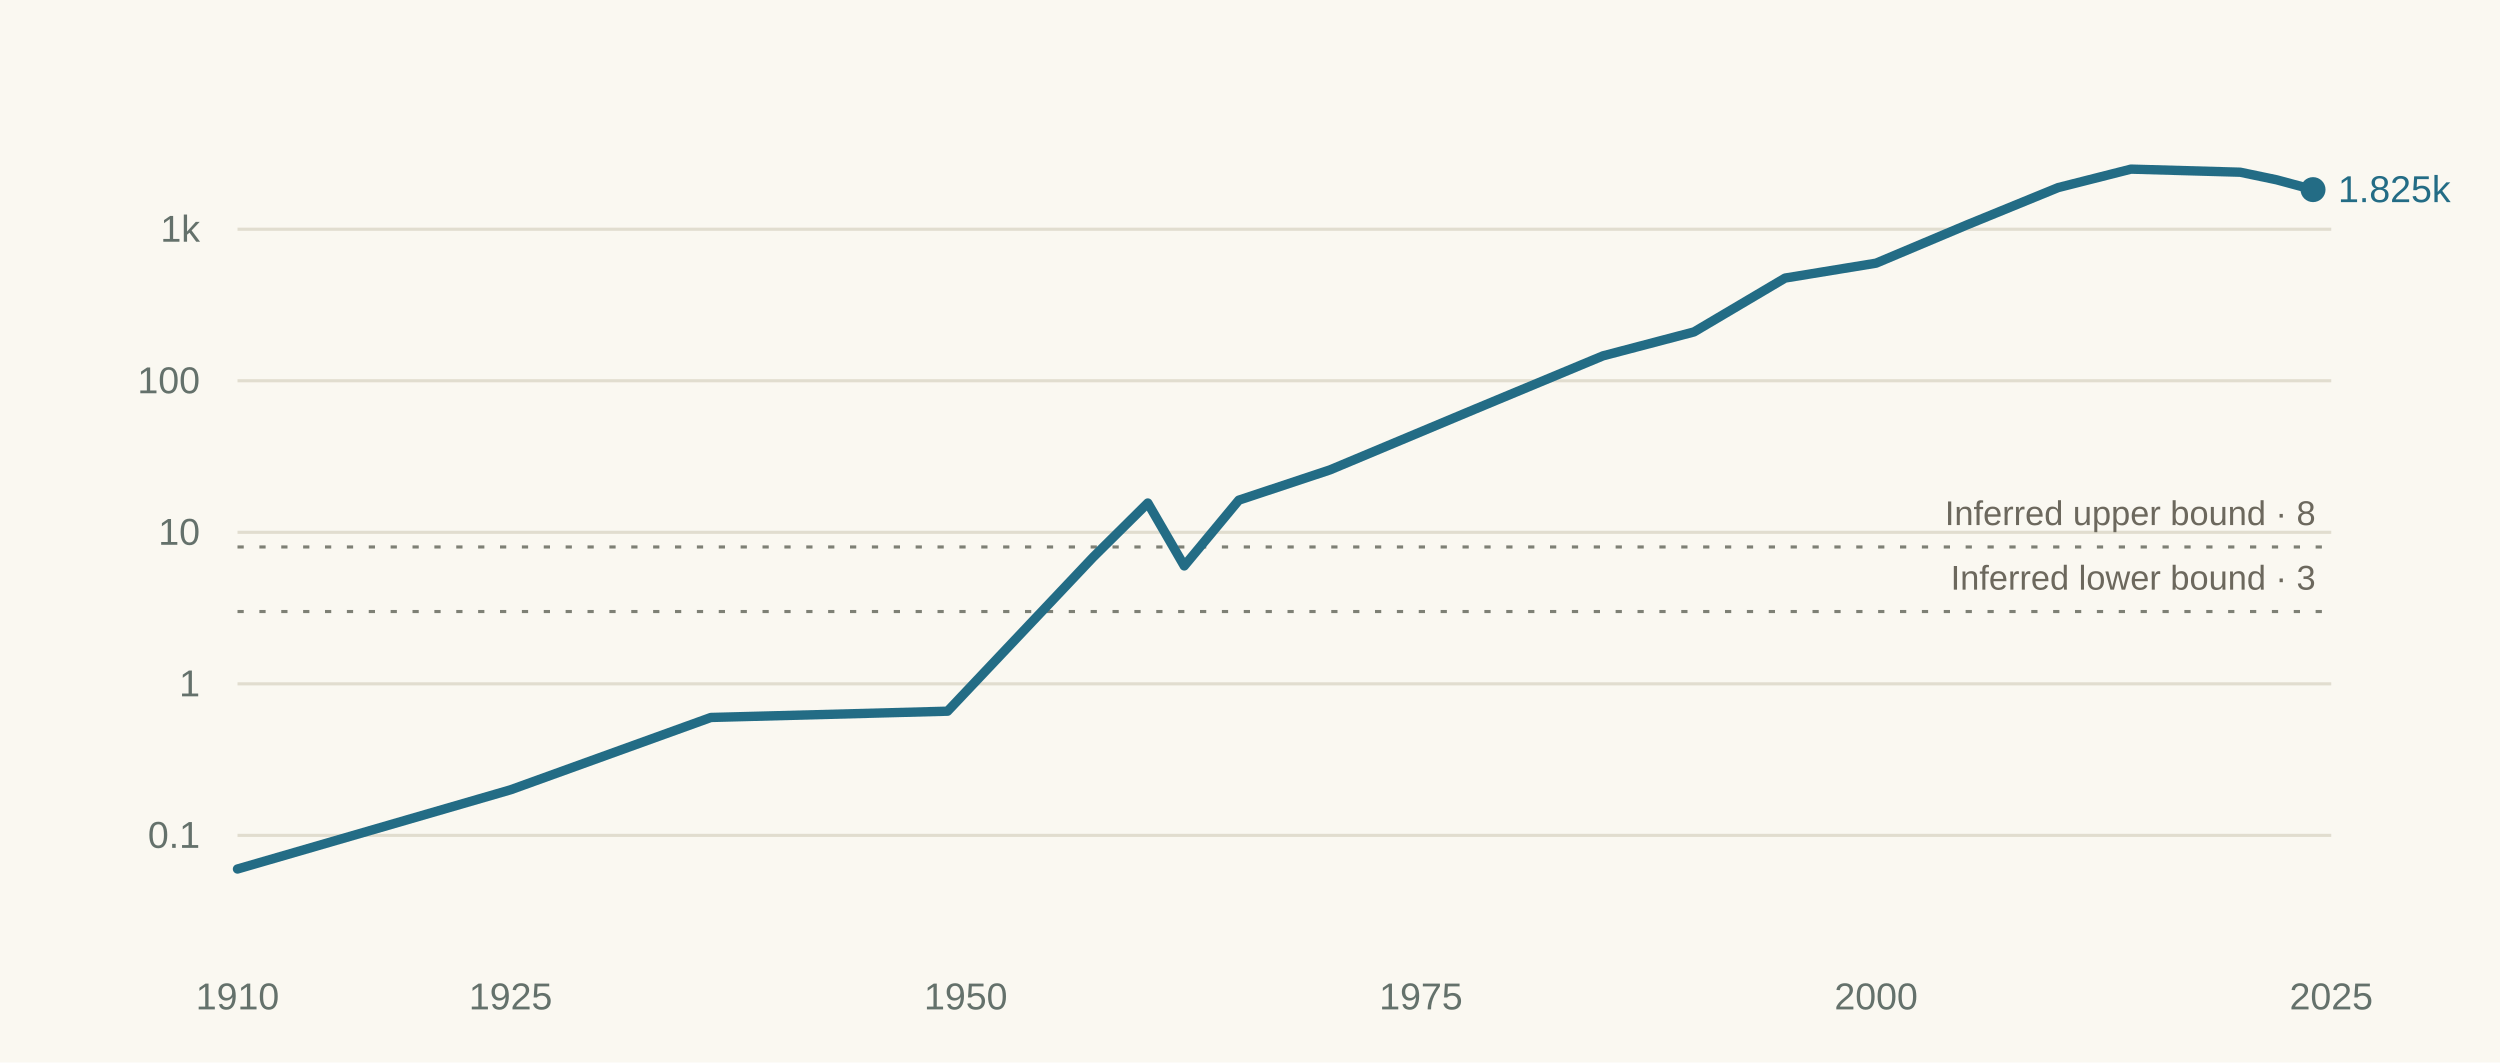
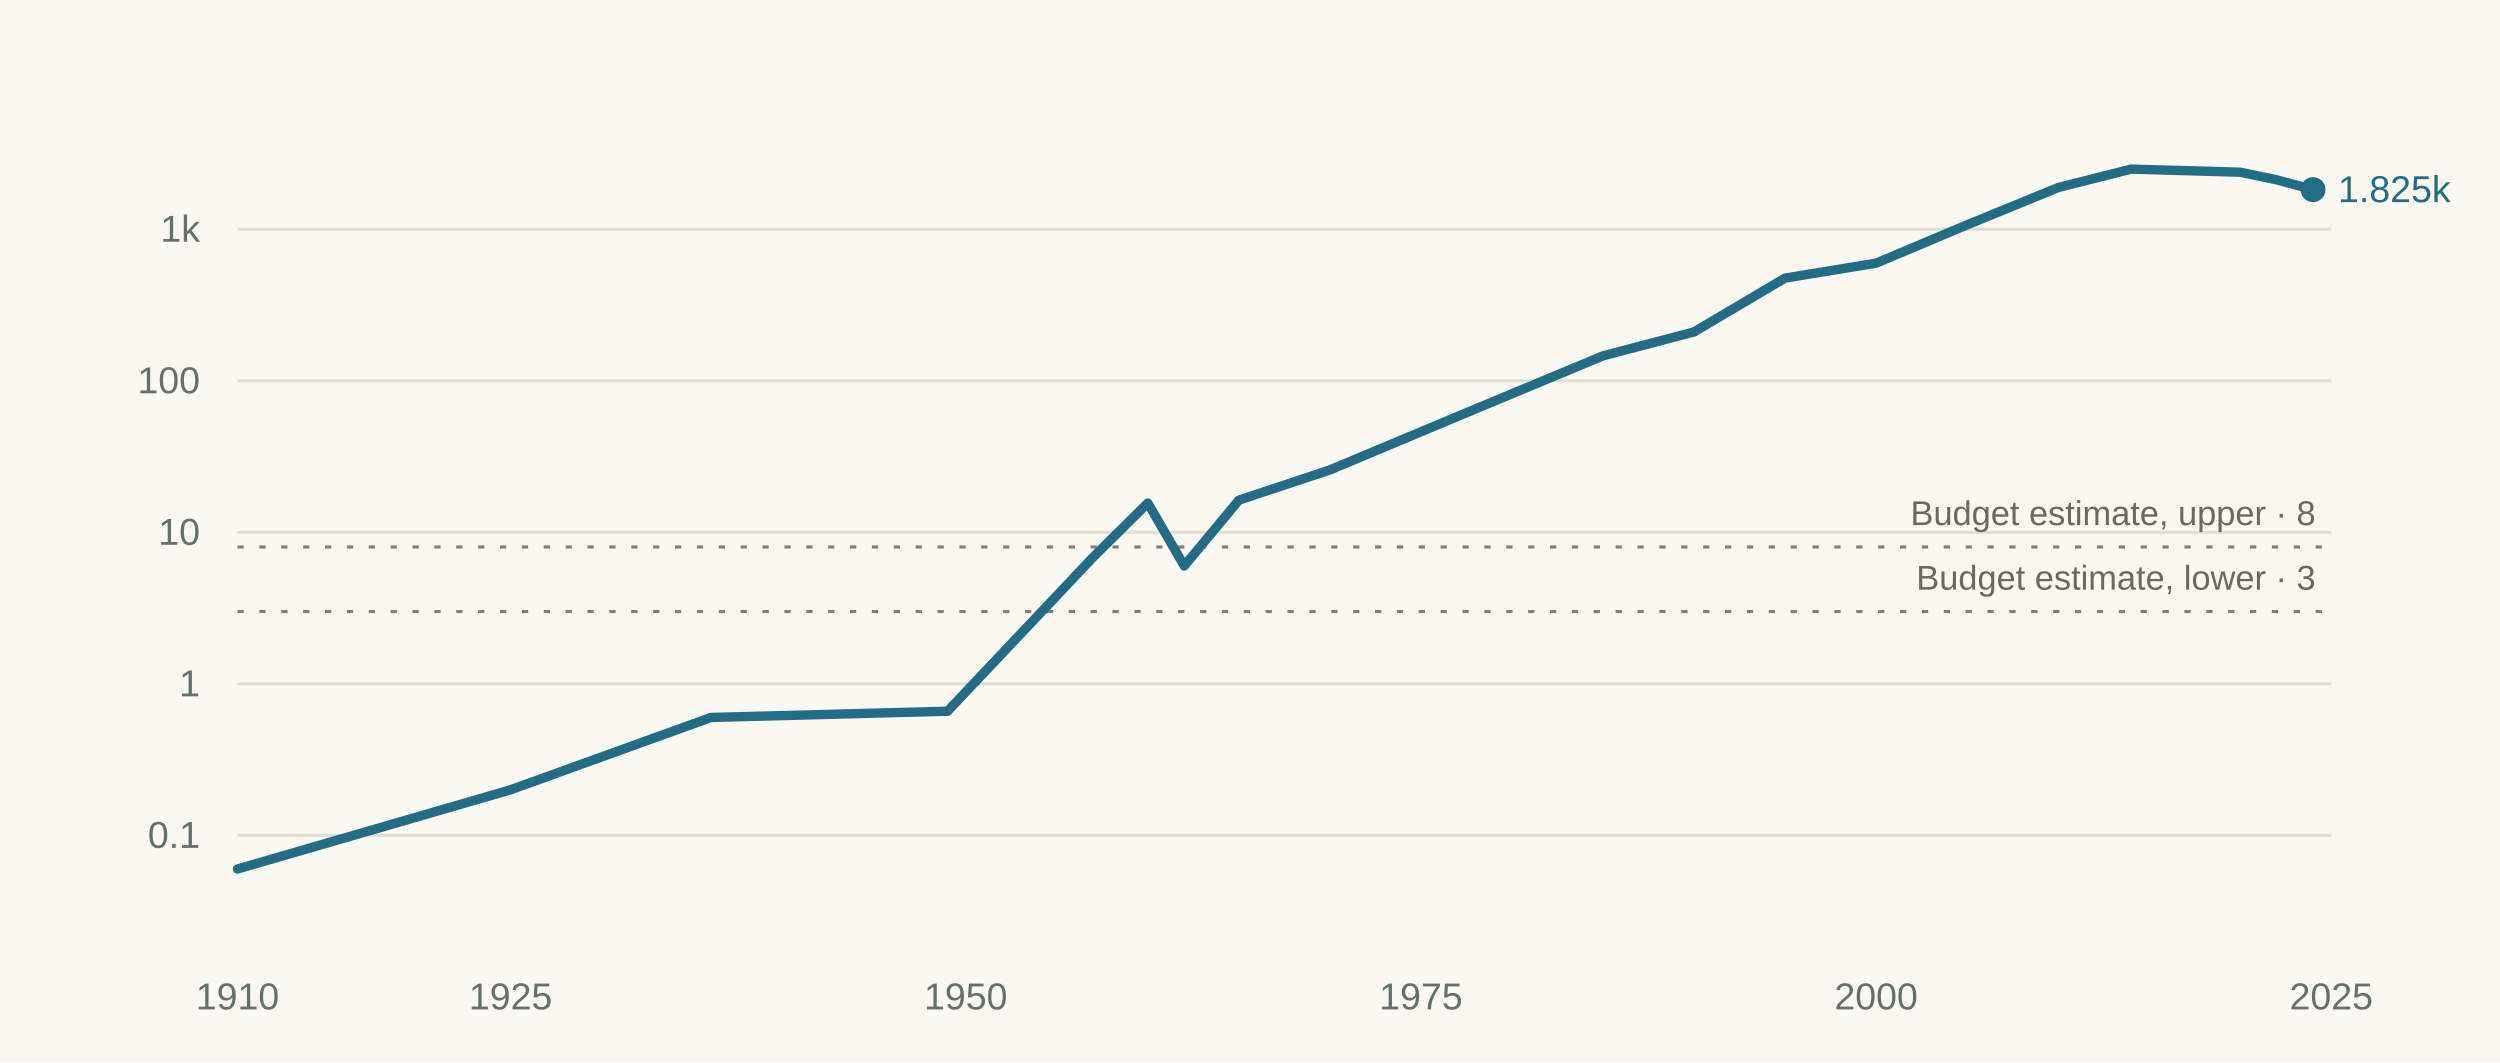
<svg xmlns="http://www.w3.org/2000/svg" viewBox="0 0 800 340" role="img" aria-labelledby="title">
  <rect width="800" height="340" fill="#faf8f1" />
  <path d="M76 267.32H746" stroke="#e1ddcf" fill="none" />
  <text x="64.00" y="271.32" text-anchor="end" fill="#64716b" font-size="12" font-family="Arial,sans-serif">0.1</text>
  <path d="M76 218.83H746" stroke="#e1ddcf" fill="none" />
  <text x="64.00" y="222.83" text-anchor="end" fill="#64716b" font-size="12" font-family="Arial,sans-serif">1</text>
  <path d="M76 170.34H746" stroke="#e1ddcf" fill="none" />
  <text x="64.00" y="174.34" text-anchor="end" fill="#64716b" font-size="12" font-family="Arial,sans-serif">10</text>
  <path d="M76 121.84H746" stroke="#e1ddcf" fill="none" />
  <text x="64.00" y="125.84" text-anchor="end" fill="#64716b" font-size="12" font-family="Arial,sans-serif">100</text>
  <path d="M76 73.35H746" stroke="#e1ddcf" fill="none" />
  <text x="64.00" y="77.35" text-anchor="end" fill="#64716b" font-size="12" font-family="Arial,sans-serif">1k</text>
  <text x="76.00" y="323.00" text-anchor="middle" fill="#64716b" font-size="12" font-family="Arial,sans-serif">1910</text>
  <text x="163.39" y="323.00" text-anchor="middle" fill="#64716b" font-size="12" font-family="Arial,sans-serif">1925</text>
  <text x="309.04" y="323.00" text-anchor="middle" fill="#64716b" font-size="12" font-family="Arial,sans-serif">1950</text>
  <text x="454.70" y="323.00" text-anchor="middle" fill="#64716b" font-size="12" font-family="Arial,sans-serif">1975</text>
  <text x="600.35" y="323.00" text-anchor="middle" fill="#64716b" font-size="12" font-family="Arial,sans-serif">2000</text>
  <text x="746.00" y="323.00" text-anchor="middle" fill="#64716b" font-size="12" font-family="Arial,sans-serif">2025</text>
  <path d="M76 195.69H746" stroke="#7e8075" stroke-dasharray="2 5" fill="none" />
-   <text x="741.00" y="188.69" text-anchor="end" fill="#6c685d" font-size="11" font-family="Arial,sans-serif">Inferred lower bound · 3</text>
+   <text x="741.00" y="188.69" text-anchor="end" fill="#6c685d" font-size="11" font-family="Arial,sans-serif">Budget estimate, lower · 3</text>
  <path d="M76 175.03H746" stroke="#7e8075" stroke-dasharray="2 5" fill="none" />
-   <text x="741.00" y="168.03" text-anchor="end" fill="#6c685d" font-size="11" font-family="Arial,sans-serif">Inferred upper bound · 8</text>
+   <text x="741.00" y="168.03" text-anchor="end" fill="#6c685d" font-size="11" font-family="Arial,sans-serif">Budget estimate, upper · 8</text>
  <path d="M76.00,278.08 L163.39,252.73 L227.48,229.59 L303.22,227.58 L349.83,178.27 L367.30,160.97 L378.96,181.09 L396.43,160.05 L425.57,150.37 L472.17,130.85 L512.96,113.87 L542.09,106.21 L571.22,88.98 L600.35,84.21 L629.48,71.94 L658.61,60.03 L681.91,54.12 L716.87,55.11 L728.52,57.54 L740.17,60.68" fill="none" stroke="#236c85" stroke-width="3" stroke-linecap="round" stroke-linejoin="round" />
  <circle cx="740.17" cy="60.68" r="4" fill="#236c85" />
  <text x="748.17" y="64.68" text-anchor="start" fill="#236c85" font-size="12" font-family="Arial,sans-serif">1.825k</text>
</svg>
